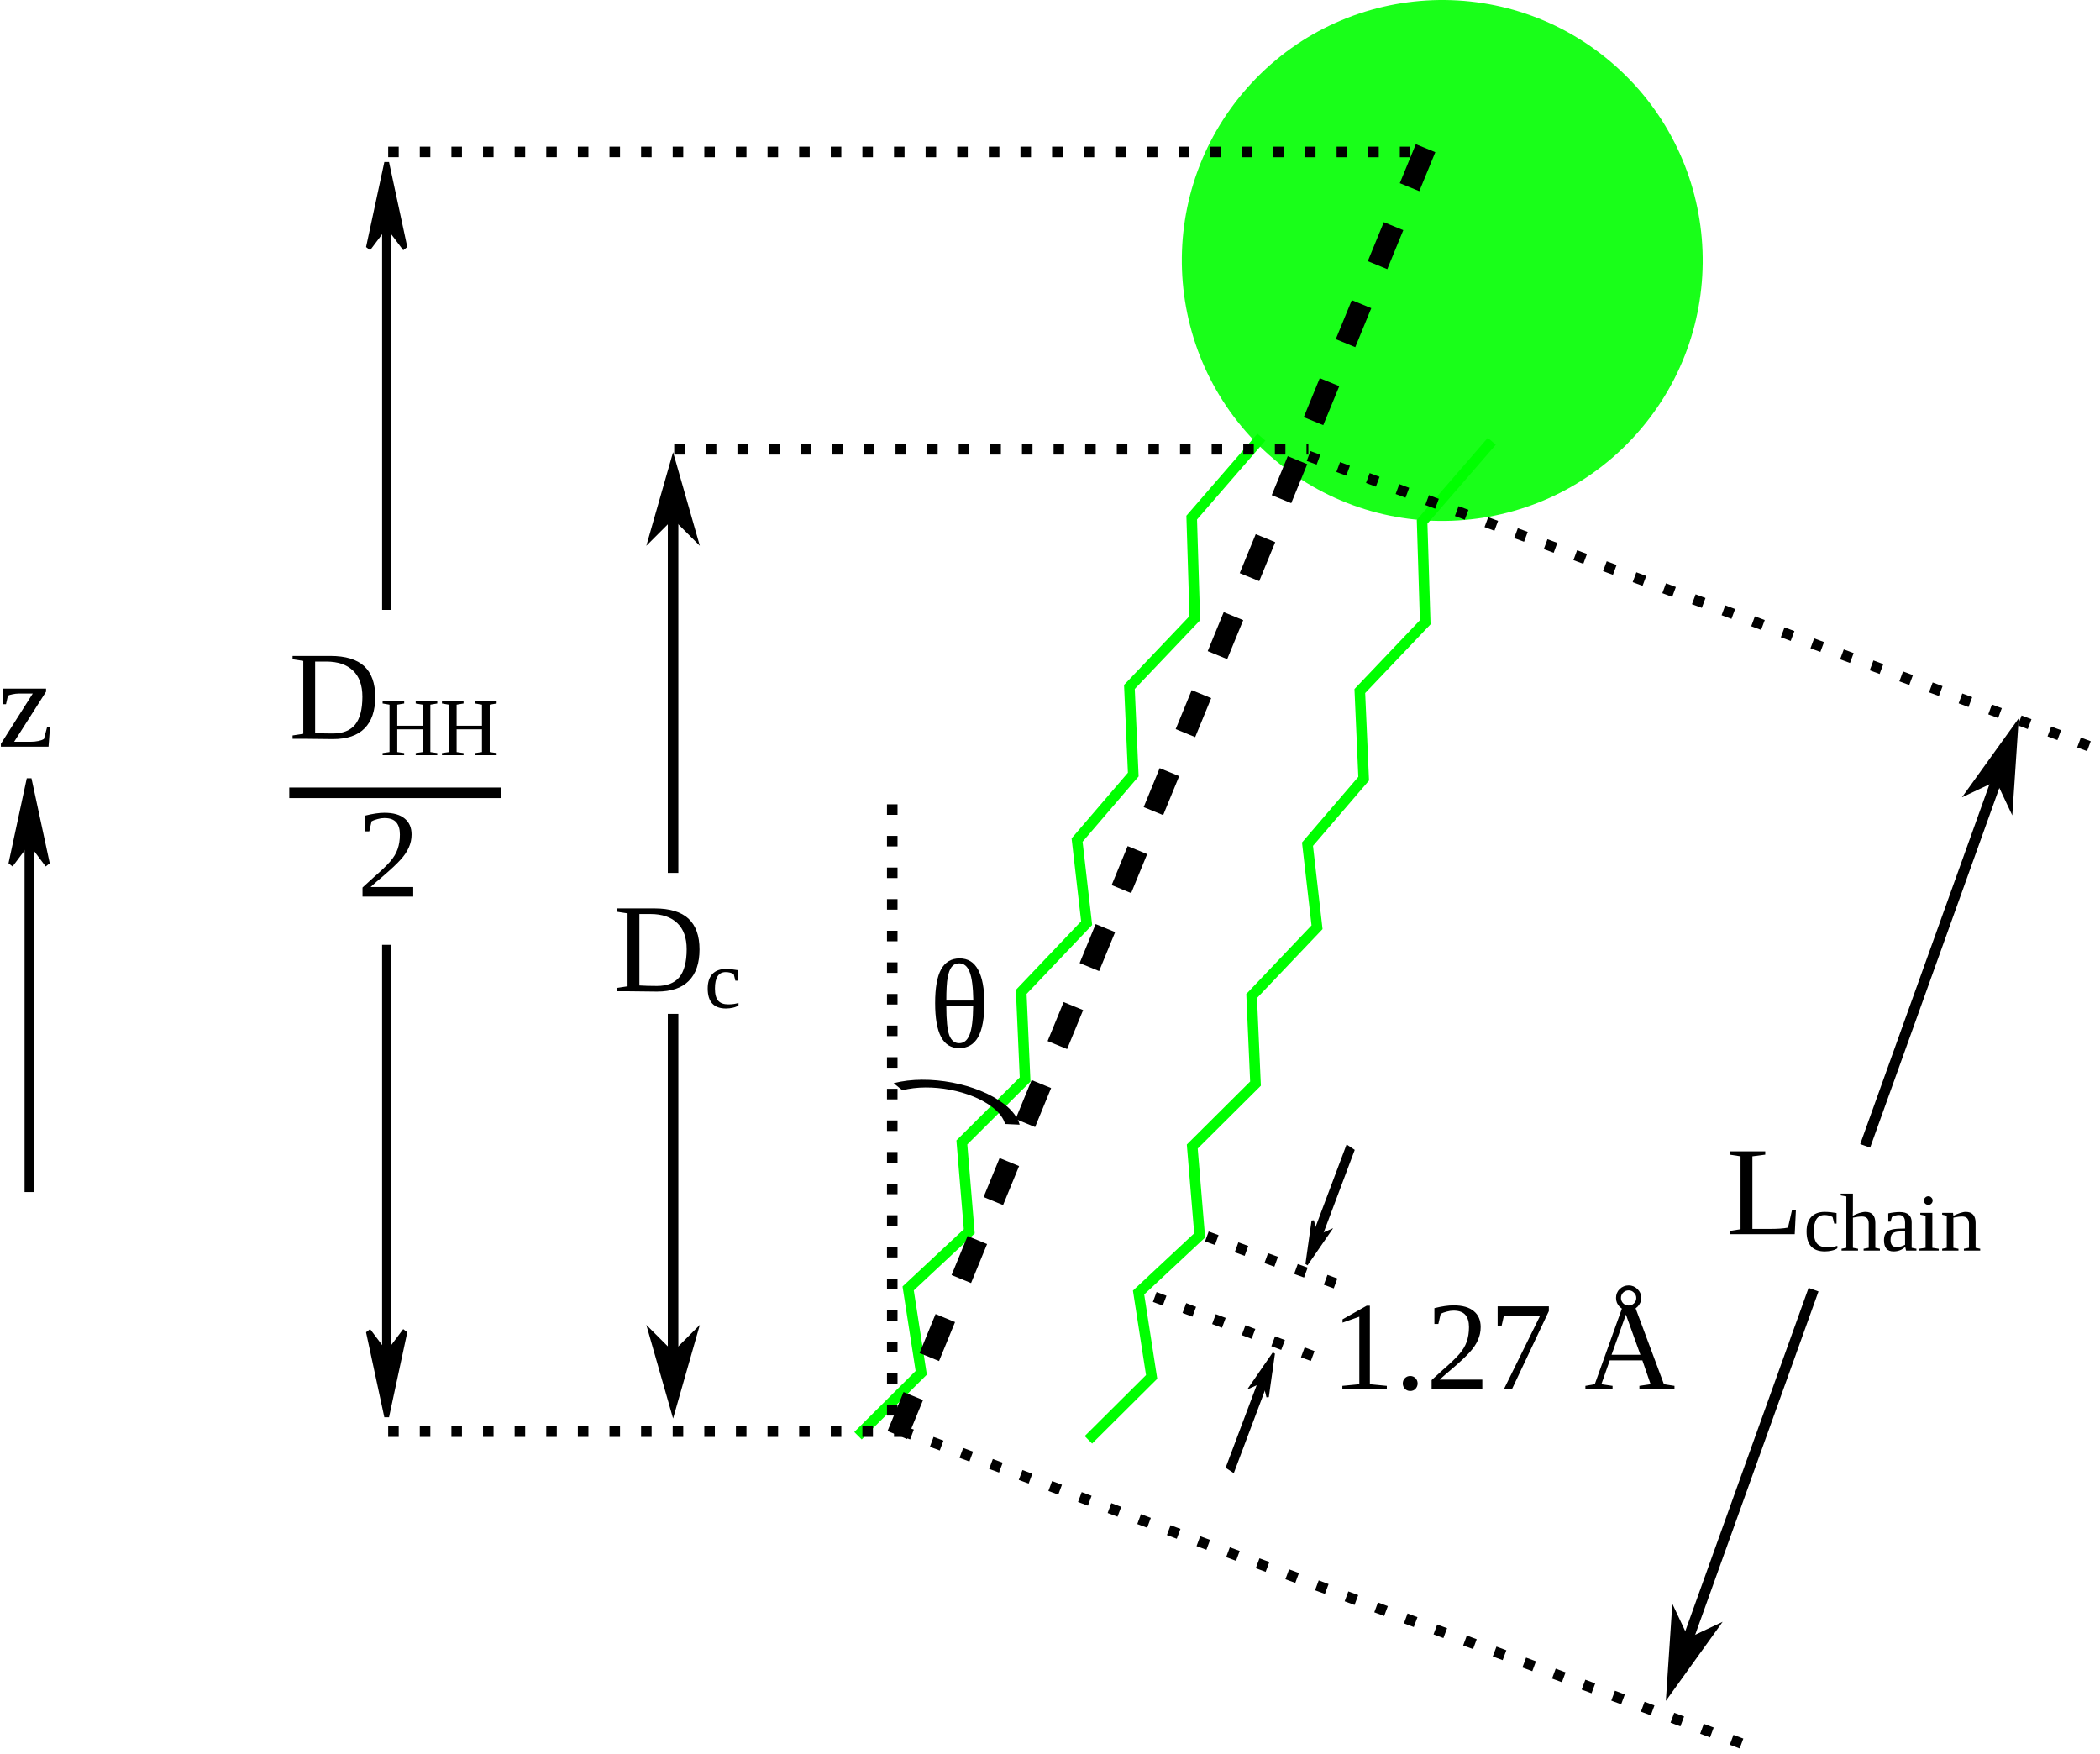
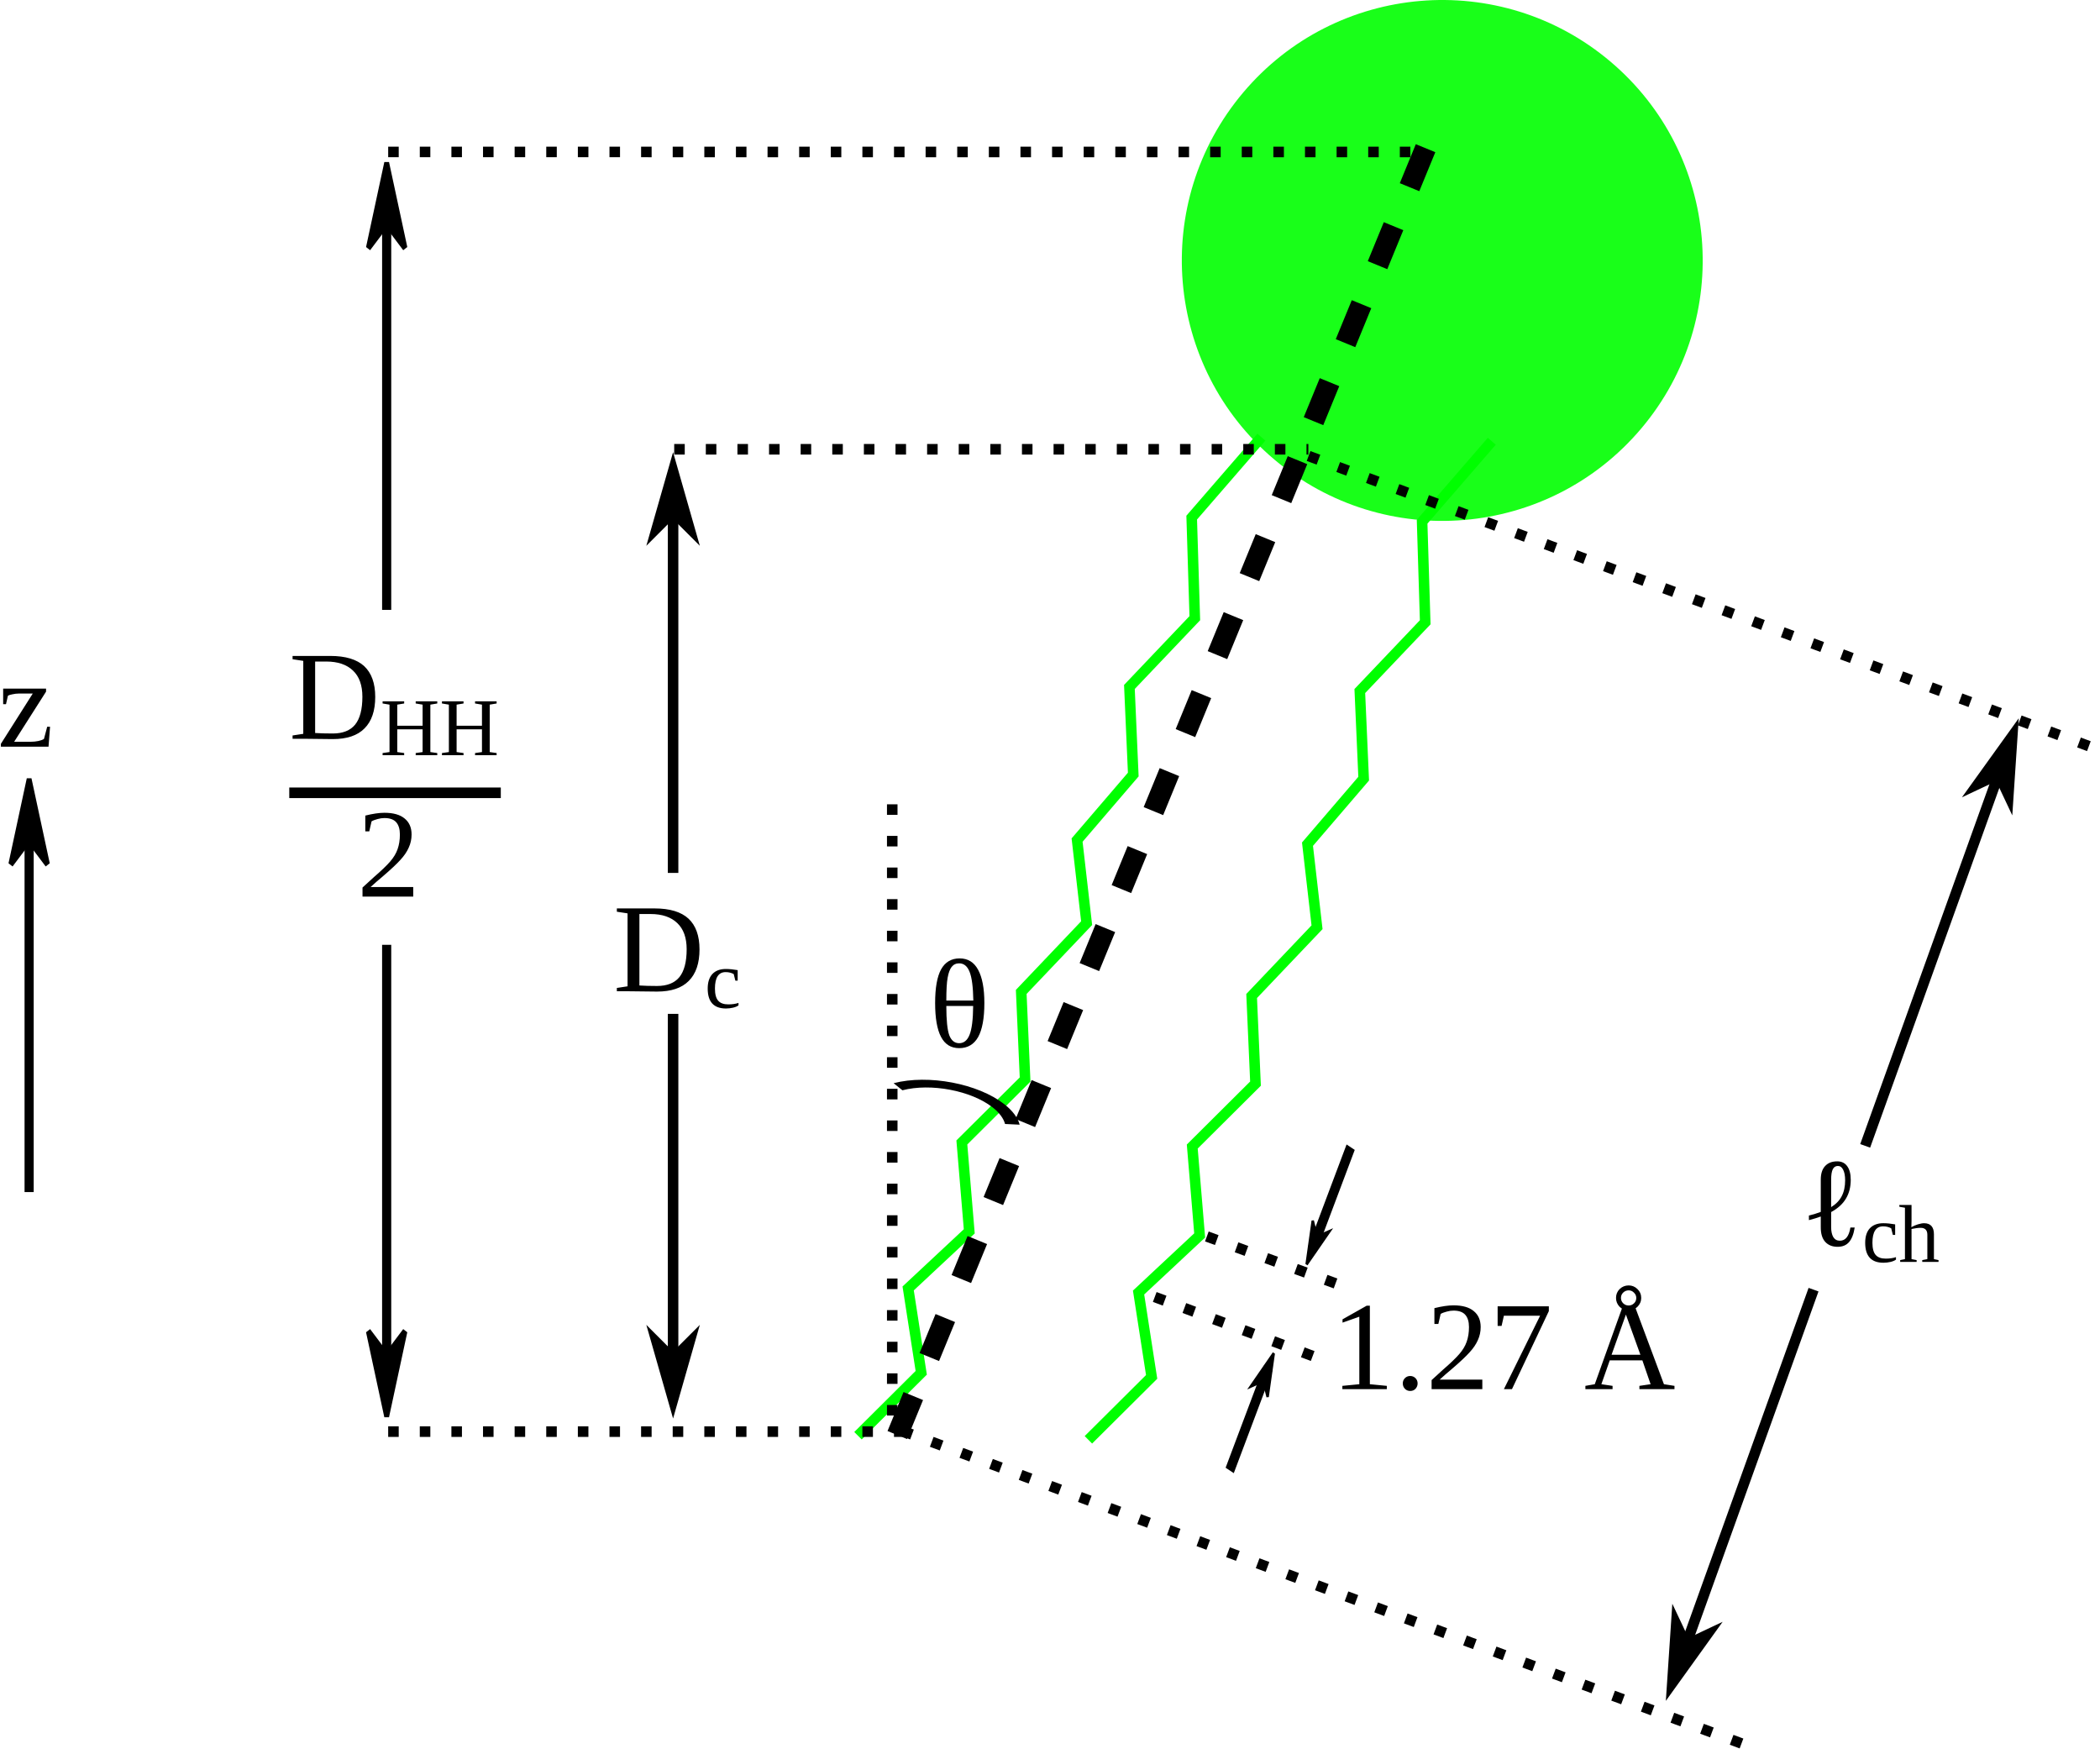
<svg xmlns="http://www.w3.org/2000/svg" width="199.28" height="166.425" id="svg2" version="1.1">
  <defs id="defs4">
    <marker orient="auto" refY="0" refX="0" id="Arrow1Send" style="overflow:visible">
      <path id="path3927" d="M 0,0 5,-5 -12.5,0 5,5 0,0 z" style="fill-rule:evenodd;stroke:#000000;stroke-width:1pt" transform="matrix(-0.2,0,0,-0.2,-1.2,0)" />
    </marker>
    <marker orient="auto" refY="0" refX="0" id="Arrow1Sstart" style="overflow:visible">
      <path id="path3924" d="M 0,0 5,-5 -12.5,0 5,5 0,0 z" style="fill-rule:evenodd;stroke:#000000;stroke-width:1pt" transform="matrix(0.2,0,0,0.2,1.2,0)" />
    </marker>
    <marker orient="auto" refY="0" refX="0" id="Arrow1Mend" style="overflow:visible">
      <path id="path3867" d="M 0,0 5,-5 -12.5,0 5,5 0,0 z" style="fill-rule:evenodd;stroke:#000000;stroke-width:1pt" transform="matrix(-0.4,0,0,-0.4,-4,0)" />
    </marker>
    <marker orient="auto" refY="0" refX="0" id="Arrow1Mend-2" style="overflow:visible">
      <path id="path3867-1" d="M 0,0 5,-5 -12.5,0 5,5 0,0 z" style="fill-rule:evenodd;stroke:#000000;stroke-width:1pt" transform="matrix(-0.4,0,0,-0.4,-4,0)" />
    </marker>
    <marker orient="auto" refY="0" refX="0" id="Arrow1Mend-9" style="overflow:visible">
      <path id="path3867-7" d="M 0,0 5,-5 -12.5,0 5,5 0,0 z" style="fill-rule:evenodd;stroke:#000000;stroke-width:1pt" transform="matrix(-0.4,0,0,-0.4,-4,0)" />
    </marker>
    <marker orient="auto" refY="0" refX="0" id="marker4334" style="overflow:visible">
      <path id="path4336" d="M 0,0 5,-5 -12.5,0 5,5 0,0 z" style="fill-rule:evenodd;stroke:#000000;stroke-width:1pt" transform="matrix(-0.4,0,0,-0.4,-4,0)" />
    </marker>
    <marker orient="auto" refY="0" refX="0" id="Arrow1Mend-1" style="overflow:visible">
      <path id="path3867-70" d="M 0,0 5,-5 -12.5,0 5,5 0,0 z" style="fill-rule:evenodd;stroke:#000000;stroke-width:1pt" transform="matrix(-0.4,0,0,-0.4,-4,0)" />
    </marker>
    <marker orient="auto" refY="0" refX="0" id="Arrow1Mend-3" style="overflow:visible">
      <path id="path3867-0" d="M 0,0 5,-5 -12.5,0 5,5 0,0 z" style="fill-rule:evenodd;stroke:#000000;stroke-width:1pt" transform="matrix(-0.4,0,0,-0.4,-4,0)" />
    </marker>
    <marker orient="auto" refY="0" refX="0" id="marker4437" style="overflow:visible">
      <path id="path4439" d="M 0,0 5,-5 -12.5,0 5,5 0,0 z" style="fill-rule:evenodd;stroke:#000000;stroke-width:1pt" transform="matrix(-0.4,0,0,-0.4,-4,0)" />
    </marker>
    <marker orient="auto" refY="0" refX="0" id="Arrow1Mend-5" style="overflow:visible">
      <path id="path3867-3" d="M 0,0 5,-5 -12.5,0 5,5 0,0 z" style="fill-rule:evenodd;stroke:#000000;stroke-width:1pt" transform="matrix(-0.4,0,0,-0.4,-4,0)" />
    </marker>
    <marker orient="auto" refY="0" refX="0" id="Arrow1Send-7" style="overflow:visible">
      <path id="path3927-6" d="M 0,0 5,-5 -12.5,0 5,5 0,0 z" style="fill-rule:evenodd;stroke:#000000;stroke-width:1pt" transform="matrix(-0.2,0,0,-0.2,-1.2,0)" />
    </marker>
  </defs>
  <g id="layer1" transform="translate(-274.6673,-293.858)">
    <g id="g2990" transform="matrix(0.9400329,0.3410838,-0.3410838,0.9400329,186.3169,-74.25335)">
      <path transform="matrix(0.1773117,0.06522383,-0.06522383,0.1773117,308.4211,212.1885)" d="m 462.65,330.608 c 0,72.247 -58.568,130.815 -130.815,130.815 -72.247,0 -130.815,-58.568 -130.815,-130.815 0,-72.247 58.568,-130.815 130.815,-130.815 72.247,0 130.815,58.568 130.815,130.815 z" id="path2985" style="opacity:0.9;fill:#00ff00;fill-opacity:1;stroke:none" />
      <path style="fill:none;stroke:#00ff00;stroke-width:1px;stroke-linecap:butt;stroke-linejoin:miter;stroke-opacity:1" d="m 335.28,314.069 -3.613,9.431 3.532,8.872 -3.608,8.25 3.18,7.69 -2.891,7.663 3.54,7.101 -3.608,8.25 3.18,7.69 -3.605,7.66 3.538,7.691 -3.603,7.069 3.897,7.102 -3.605,7.66" id="path3774" />
      <path style="fill:none;stroke:#00ff00;stroke-width:1px;stroke-linecap:butt;stroke-linejoin:miter;stroke-opacity:1" d="m 355.966,306.977 -3.613,9.431 3.532,8.872 -3.608,8.25 3.18,7.69 -2.891,7.663 3.54,7.101 -3.608,8.25 3.18,7.69 -3.605,7.66 3.538,7.691 -3.603,7.069 3.897,7.102 -3.605,7.66" id="path3774-3" />
      <path style="fill:none;stroke:#000000;stroke-width:2;stroke-linecap:butt;stroke-linejoin:miter;stroke-miterlimit:4;stroke-opacity:1;stroke-dasharray:4, 4;stroke-dashoffset:0" d="m 340.572,282.979 -5.525,133.079" id="path3794" />
      <path style="fill:none;stroke:#000000;stroke-width:1;stroke-linecap:butt;stroke-linejoin:miter;stroke-miterlimit:4;stroke-opacity:1;stroke-dasharray:1, 2;stroke-dashoffset:0" d="m 248.155,316.892 91.989,-33.377" id="path3796" />
      <path style="fill:none;stroke:#000000;stroke-width:1;stroke-linecap:butt;stroke-linejoin:miter;stroke-miterlimit:4;stroke-opacity:1;stroke-dasharray:1, 2;stroke-dashoffset:0" d="m 283.293,334.156 56.57,-20.526" id="path3796-9" />
      <path style="fill:none;stroke:#000000;stroke-width:1;stroke-linecap:butt;stroke-linejoin:miter;stroke-miterlimit:4;stroke-opacity:1;stroke-dasharray:1, 2;stroke-dashoffset:0" d="m 289.572,431.039 45.827,-16.628" id="path3796-9-5" />
      <text xml:space="preserve" style="font-size:12px;font-style:normal;font-variant:normal;font-weight:normal;font-stretch:normal;line-height:125%;letter-spacing:0px;word-spacing:0px;fill:#000000;fill-opacity:1;stroke:none;font-family:Times New Roman;-inkscape-font-specification:Times New Roman" x="146.544" y="462.173" id="text3840" transform="matrix(0.9400329,-0.3410838,0.3410838,0.9400329,0,0)">
        <tspan id="tspan3842" x="146.544" y="462.173">D<tspan style="font-size:7.8px;baseline-shift:sub" id="tspan3844">c</tspan>
        </tspan>
      </text>
      <path style="fill:none;stroke:#000000;stroke-width:1px;stroke-linecap:butt;stroke-linejoin:miter;stroke-opacity:1;marker-end:url(#Arrow1Mend)" d="M 301.465,384.552 313.89,418.796" id="path3852" />
      <path style="fill:none;stroke:#000000;stroke-width:1px;stroke-linecap:butt;stroke-linejoin:miter;stroke-opacity:1;marker-end:url(#Arrow1Mend)" d="M 296.903,371.979 283.957,336.3" id="path3852-4" />
      <g id="g4357" transform="matrix(1.038285,0.105515,0.105515,1.290801,-7.504285,-97.11895)">
        <path id="path3852-6" d="m 234.6,356.392 11.187,30.833" style="fill:none;stroke:#000000;stroke-width:0.867px;stroke-linecap:butt;stroke-linejoin:miter;stroke-opacity:1;marker-end:url(#Arrow1Mend)" />
        <path id="path3852-4-7" d="M 226.443,333.91 215.855,304.729" style="fill:none;stroke:#000000;stroke-width:0.867px;stroke-linecap:butt;stroke-linejoin:miter;stroke-opacity:1;marker-end:url(#Arrow1Mend)" />
        <path id="path3852-4-7-6" d="m 208.726,384.556 -9.759,-26.895" style="fill:none;stroke:#000000;stroke-width:0.867px;stroke-linecap:butt;stroke-linejoin:miter;stroke-opacity:1;marker-end:url(#Arrow1Mend)" />
        <text xml:space="preserve" style="font-size:10.409px;font-style:normal;font-variant:normal;font-weight:normal;font-stretch:normal;line-height:125%;letter-spacing:0px;word-spacing:0px;fill:#000000;fill-opacity:1;stroke:none;font-family:Times New Roman;-inkscape-font-specification:Times New Roman" x="53.813" y="462.173" id="text4385" transform="matrix(1.083727,-0.3932219,0.2958588,0.8153919,0,0)">
          <tspan id="tspan4387" x="53.813" y="462.173">z</tspan>
        </text>
        <path id="path3852-4-7-6-0" d="m 322.602,364.381 0.948,-8.163" style="fill:none;stroke:#000000;stroke-width:0.867px;stroke-linecap:butt;stroke-linejoin:miter;stroke-opacity:1;marker-end:url(#Arrow1Send)" />
        <path id="path3852-4-7-6-0-3" d="m 325.52,338.771 -0.948,8.163" style="fill:none;stroke:#000000;stroke-width:0.867px;stroke-linecap:butt;stroke-linejoin:miter;stroke-opacity:1;marker-end:url(#Arrow1Send)" />
      </g>
      <path style="fill:none;stroke:#000000;stroke-width:1;stroke-linecap:butt;stroke-linejoin:miter;stroke-miterlimit:4;stroke-opacity:1;stroke-dasharray:1, 2;stroke-dashoffset:0" d="m 340.099,314.223 79.591,0.63" id="path3796-3" />
      <path style="fill:none;stroke:#000000;stroke-width:1;stroke-linecap:butt;stroke-linejoin:miter;stroke-miterlimit:4;stroke-opacity:1;stroke-dasharray:1, 2;stroke-dashoffset:0" d="m 335.391,414.332 86.384,0.734" id="path3796-3-7" />
      <g id="g4460" transform="matrix(1.084058,0,0,1.084058,-30.23798,-31.38478)">
        <path id="path3852-64" d="m 408.063,372.329 0.118,36.428" style="fill:none;stroke:#000000;stroke-width:0.922px;stroke-linecap:butt;stroke-linejoin:miter;stroke-opacity:1;marker-end:url(#Arrow1Mend)" />
        <path id="path3852-4-9" d="m 408.019,358.955 -0.123,-37.955" style="fill:none;stroke:#000000;stroke-width:0.922px;stroke-linecap:butt;stroke-linejoin:miter;stroke-opacity:1;marker-end:url(#Arrow1Mend)" />
      </g>
-       <text xml:space="preserve" style="font-size:12px;font-style:normal;font-variant:normal;font-weight:normal;font-stretch:normal;line-height:125%;letter-spacing:0px;word-spacing:0px;fill:#000000;fill-opacity:1;stroke:none;font-family:Times New Roman;-inkscape-font-specification:Times New Roman" x="252.16" y="485.224" id="text3840-6" transform="matrix(0.9400329,-0.3410838,0.3410838,0.9400329,0,0)">
-         <tspan id="tspan3842-5" x="252.16" y="485.224">L<tspan style="font-size:7.8px;baseline-shift:sub" id="tspan4488">chain</tspan>
+       <text xml:space="preserve" style="font-size:12px;font-style:normal;font-variant:normal;font-weight:normal;font-stretch:normal;line-height:125%;letter-spacing:0px;word-spacing:0px;fill:#000000;fill-opacity:1;stroke:none;font-family:Times New Roman;-inkscape-font-specification:Times New Roman" x="259.303" y="486.296" id="text3840-6" transform="matrix(0.9400329,-0.3410838,0.3410838,0.9400329,0,0)">
+         <tspan id="tspan3842-5" x="259.303" y="486.296">ℓ<tspan style="font-size:7.8px;baseline-shift:sub" id="tspan3052">ch</tspan>
        </tspan>
      </text>
      <path style="fill:none;stroke:#000000;stroke-width:1;stroke-linecap:butt;stroke-linejoin:miter;stroke-miterlimit:4;stroke-opacity:1;stroke-dasharray:1, 2;stroke-dashoffset:0" d="m 314.233,358.765 20.173,55.597" id="path3796-8" />
      <path style="fill:none;stroke:#000000;stroke-width:0.845;stroke-linejoin:miter;stroke-miterlimit:4;stroke-opacity:1;stroke-dasharray:none;stroke-dashoffset:0" id="path4512" d="m 76.695,61.913 c -1.527,-1.655 -1.445,-4.254 0.183,-5.805 0.506,-0.482 1.126,-0.824 1.8,-0.993" transform="matrix(0.113445,0.8308949,-1.646332,0.2935369,417.1178,301.8738)" />
      <text xml:space="preserve" style="font-size:12px;font-style:normal;font-variant:normal;font-weight:normal;font-stretch:normal;line-height:125%;letter-spacing:0px;word-spacing:0px;fill:#000000;fill-opacity:1;stroke:none;font-family:Times New Roman;-inkscape-font-specification:Times New Roman" x="176.529" y="467.447" id="text4514" transform="matrix(0.9400329,-0.3410838,0.3410838,0.9400329,0,0)">
        <tspan id="tspan4516" x="176.529" y="467.447">θ</tspan>
      </text>
      <g id="g4526" transform="translate(-1.46472,0.1515365)">
        <text transform="matrix(0.9400329,-0.3410838,0.3410838,0.9400329,0,0)" id="text3846" y="438.569" x="117.2" style="font-size:12px;font-style:normal;font-variant:normal;font-weight:normal;font-stretch:normal;line-height:125%;letter-spacing:0px;word-spacing:0px;fill:#000000;fill-opacity:1;stroke:none;font-family:Times New Roman;-inkscape-font-specification:Times New Roman" xml:space="preserve">
          <tspan y="438.569" x="117.2" id="tspan3848">D<tspan id="tspan4518" style="font-size:7.8px;baseline-shift:sub">HH</tspan>
          </tspan>
        </text>
        <text transform="matrix(0.9400329,-0.3410838,0.3410838,0.9400329,0,0)" id="text4520" y="453.547" x="123.648" style="font-size:12px;font-style:normal;font-variant:normal;font-weight:normal;font-stretch:normal;line-height:125%;letter-spacing:0px;word-spacing:0px;fill:#000000;fill-opacity:1;stroke:none;font-family:Times New Roman;-inkscape-font-specification:Times New Roman" xml:space="preserve">
          <tspan y="453.547" x="123.648" id="tspan4522">2</tspan>
        </text>
        <path id="path4524" d="m 261.538,377.106 18.869,-6.847" style="fill:none;stroke:#000000;stroke-width:1px;stroke-linecap:butt;stroke-linejoin:miter;stroke-opacity:1" />
      </g>
      <path style="fill:none;stroke:#000000;stroke-width:1;stroke-linecap:butt;stroke-linejoin:miter;stroke-miterlimit:4;stroke-opacity:1;stroke-dasharray:1, 2;stroke-dashoffset:0" d="M 369.595,394.372 352.285,394.204" id="path3796-3-7-3" />
      <path style="fill:none;stroke:#000000;stroke-width:1;stroke-linecap:butt;stroke-linejoin:miter;stroke-miterlimit:4;stroke-opacity:1;stroke-dasharray:1, 2;stroke-dashoffset:0" d="m 369.285,387.157 -13.901,-0.027" id="path3796-3-7-3-8" />
      <text xml:space="preserve" style="font-size:12px;font-style:normal;font-variant:normal;font-weight:normal;font-stretch:normal;line-height:125%;letter-spacing:0px;word-spacing:0px;fill:#000000;fill-opacity:1;stroke:none;font-family:Times New Roman;-inkscape-font-specification:Times New Roman" x="214.671" y="499.93" id="text3880" transform="matrix(0.9400329,-0.3410838,0.3410838,0.9400329,0,0)">
        <tspan id="tspan3882" x="214.671" y="499.93">1.27 Å</tspan>
      </text>
    </g>
  </g>
</svg>
